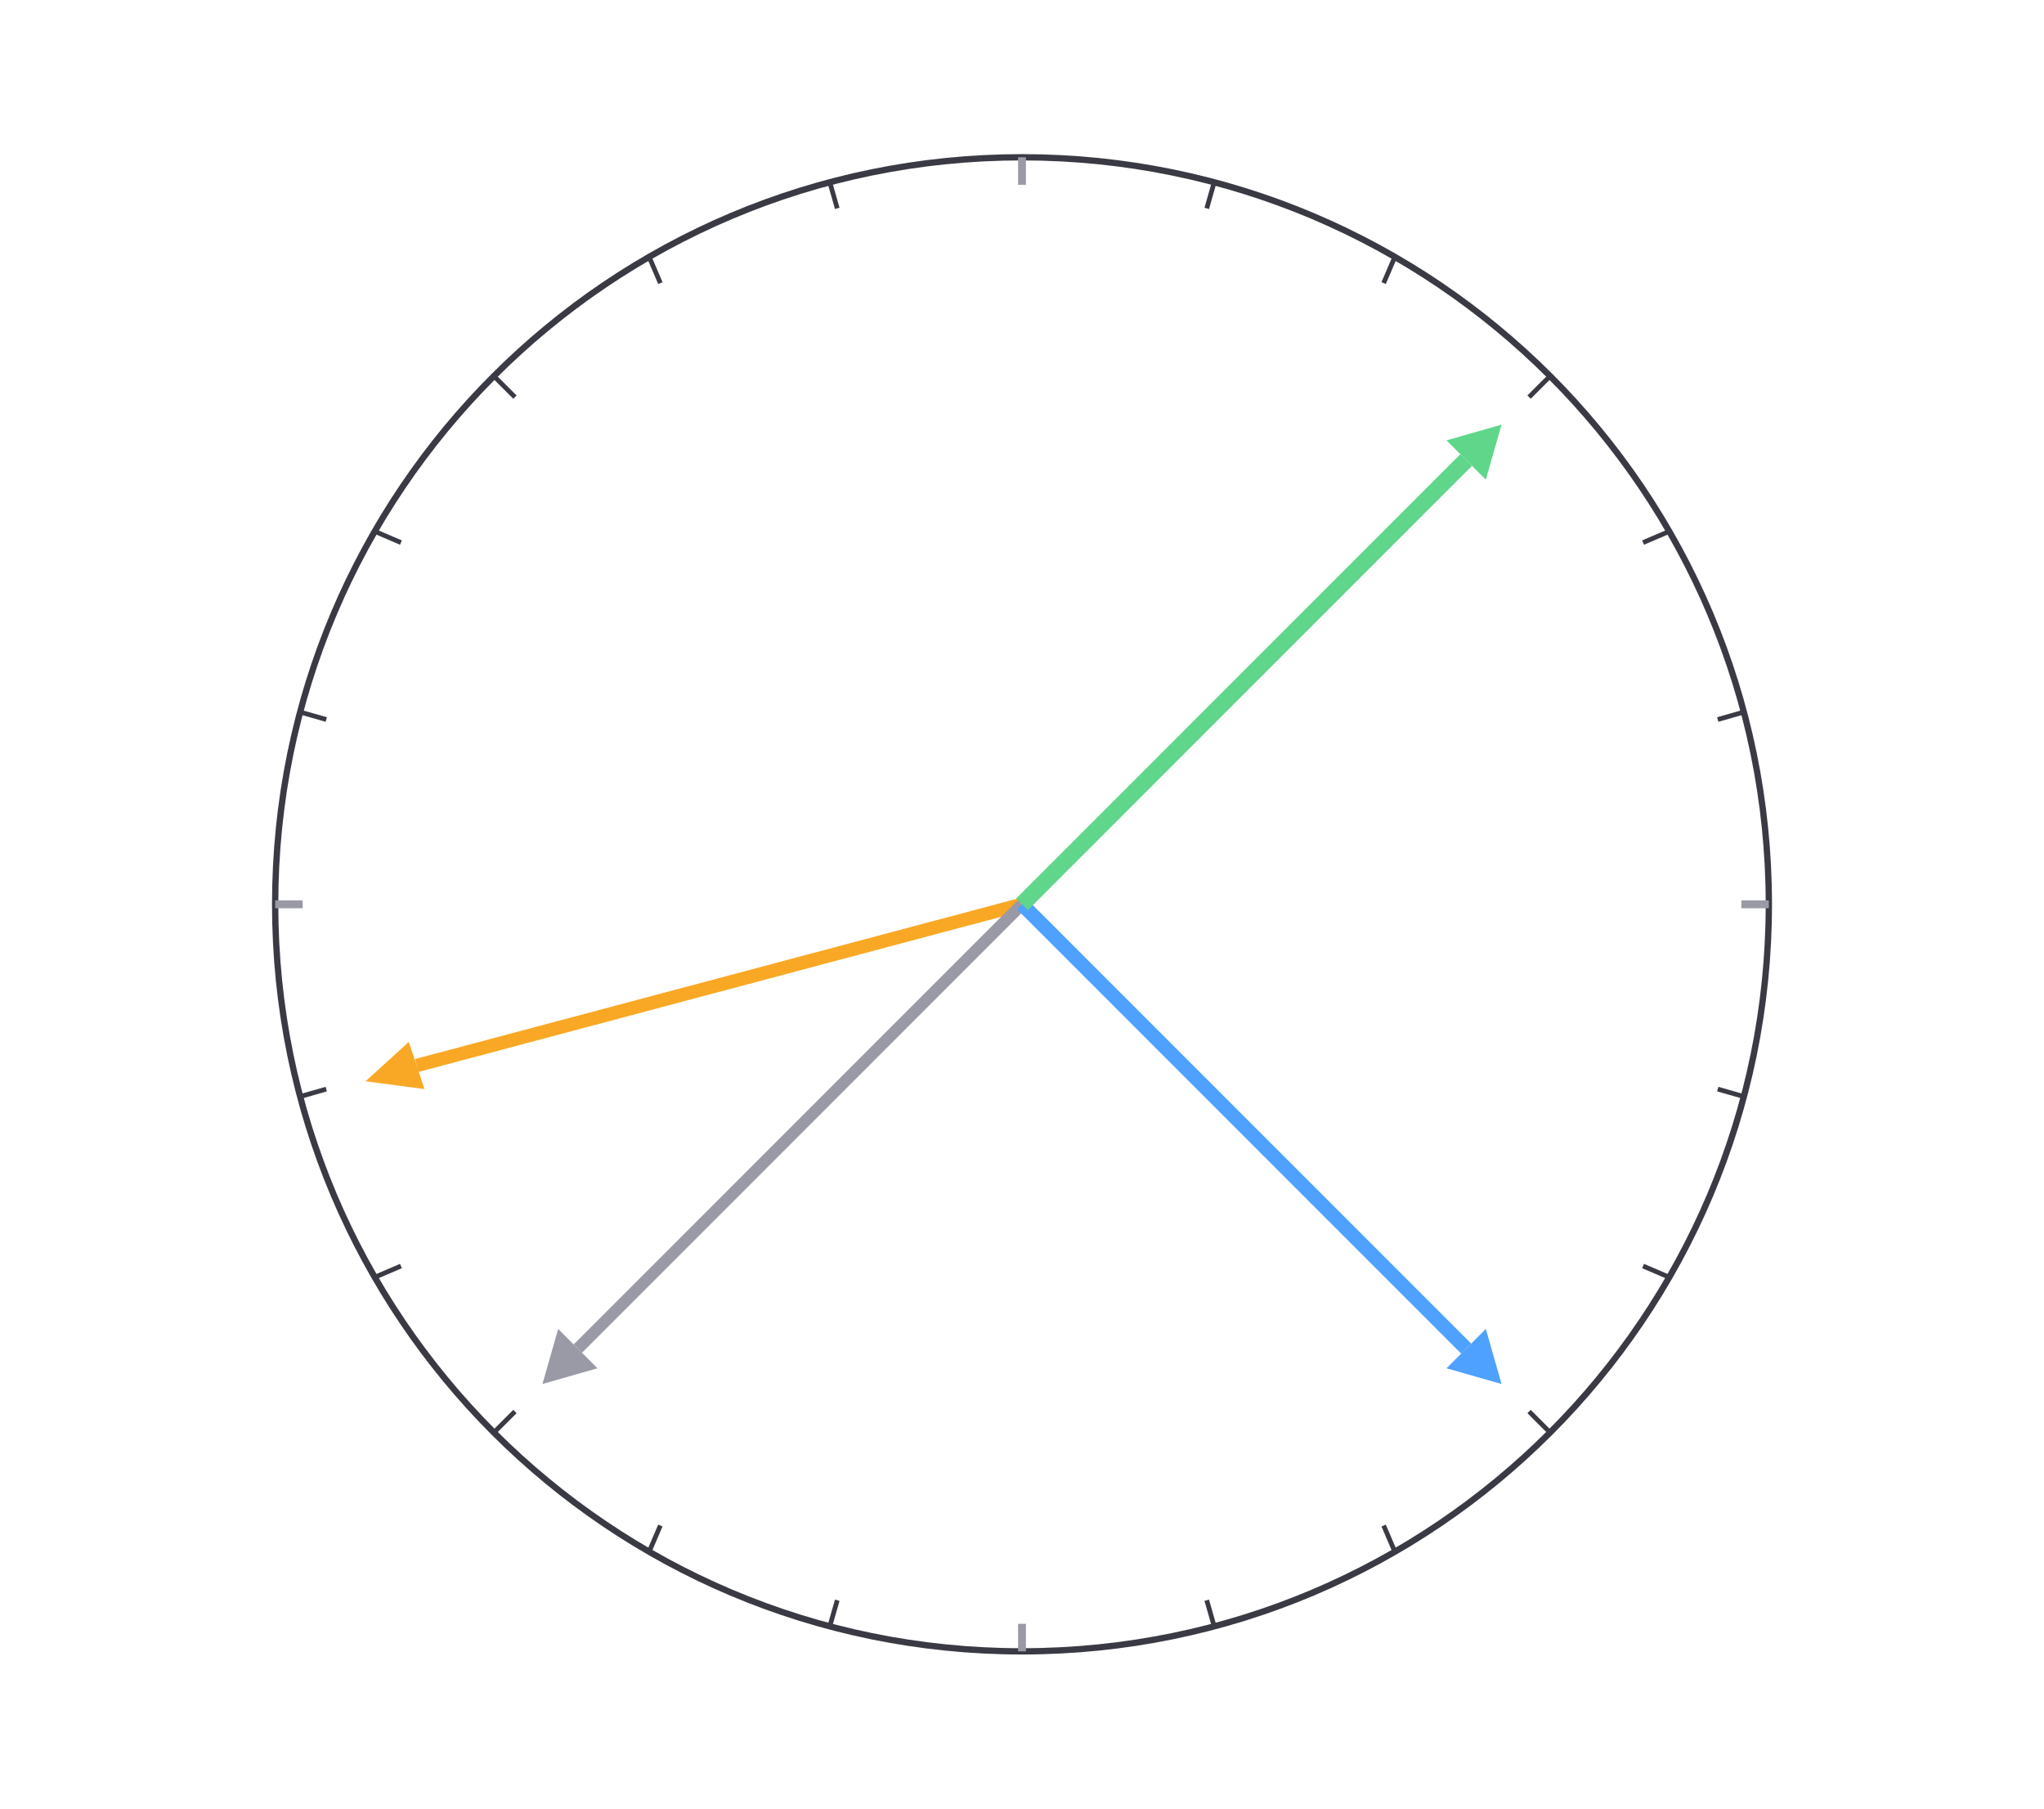
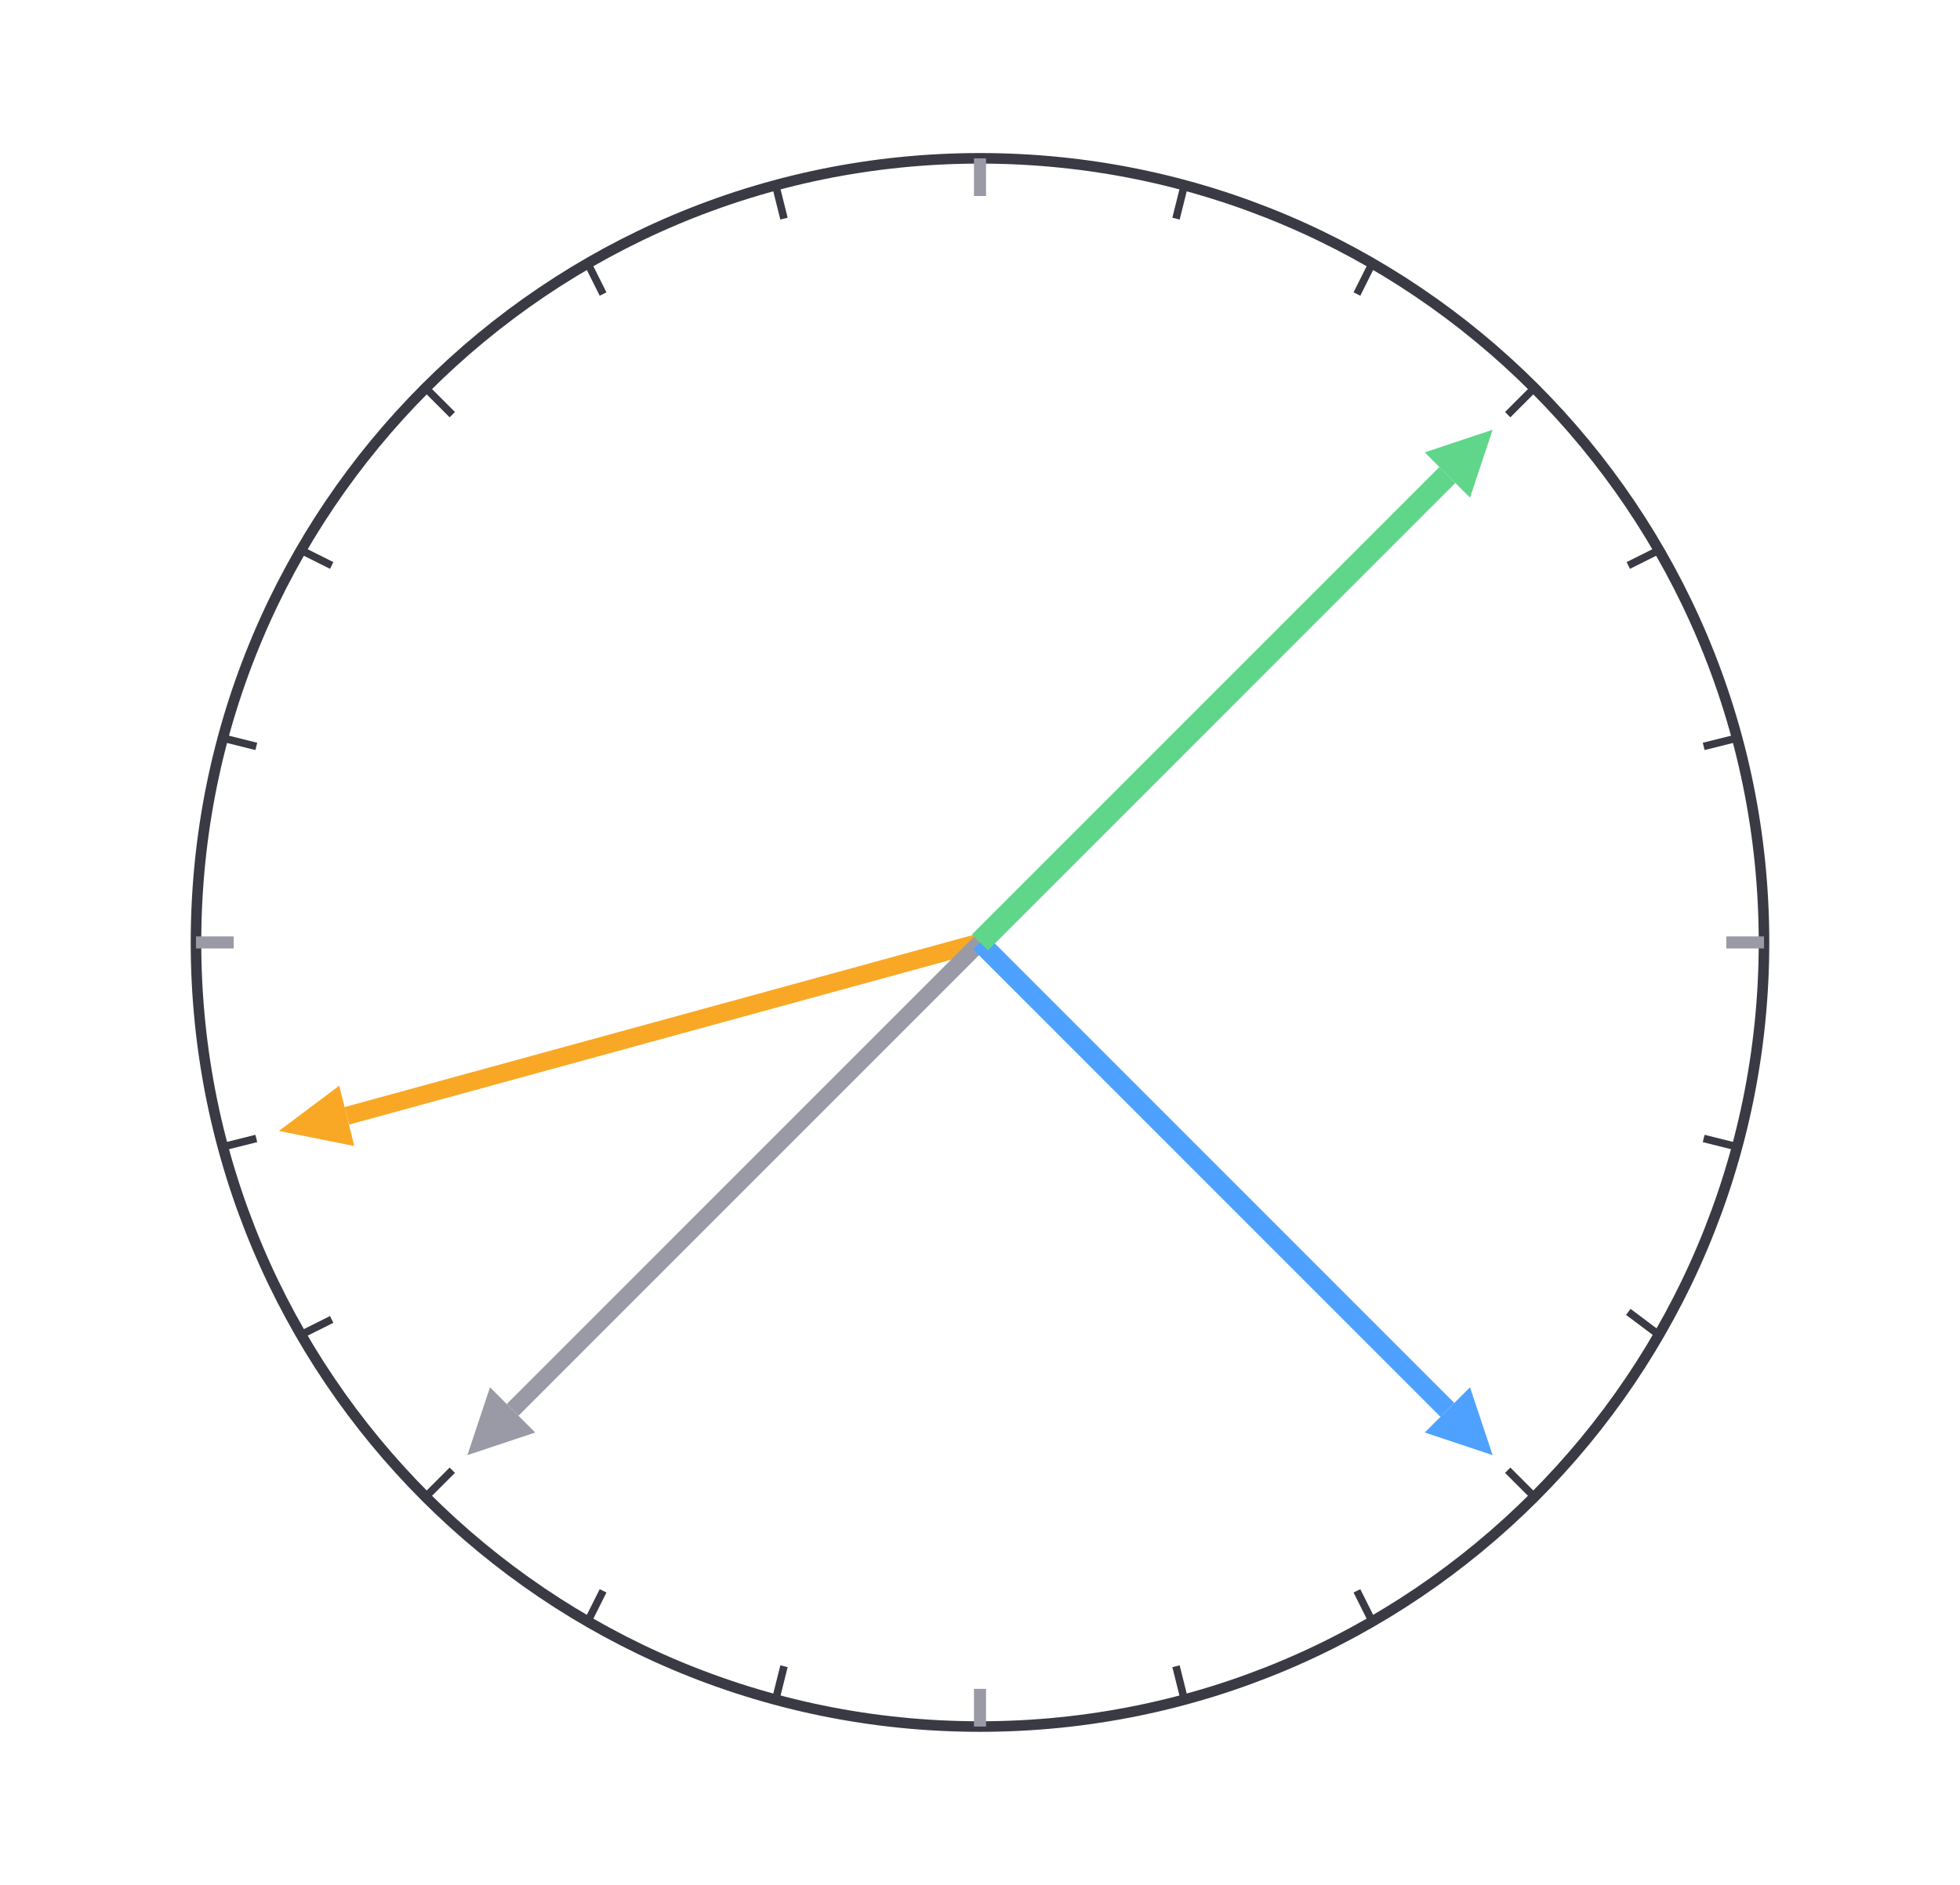
- <svg xmlns="http://www.w3.org/2000/svg" width="520" height="460" viewBox="0 0 520 460">
-   <circle cx="260" cy="230" r="190" fill="none" stroke="#3a3a44" stroke-width="1.6" />
-   <path d="M307 53L309 46M352 72L355 65M389 101L394 96M418 138L425 135M437 183L444 181M437 277L444 279M418 322L425 325M389 359L394 364M352 388L355 395M307 407L309 414M213 407L211 414M168 388L165 395M131 359L126 364M102 322L95 325M83 277L76 279M83 183L76 181M102 138L95 135M131 101L126 96M168 72L165 65M213 53L211 46" stroke="#3a3a44" stroke-width="1.2" />
-   <path d="M260 47L260 40M443 230L450 230M260 413L260 420M77 230L70 230" stroke="#9a9aa6" stroke-width="2" />
-   <line x1="260" y1="230" x2="106" y2="271" stroke="#f9a825" stroke-width="3.4" />
-   <polygon points="93,275 104,265 108,277" fill="#f9a825" />
-   <line x1="260" y1="230" x2="147" y2="343" stroke="#9a9aa6" stroke-width="3" />
-   <polygon points="138,352 142,338 152,348" fill="#9a9aa6" />
-   <line x1="260" y1="230" x2="373" y2="343" stroke="#4ea1ff" stroke-width="3.6" />
-   <polygon points="382,352 368,348 378,338" fill="#4ea1ff" />
-   <line x1="260" y1="230" x2="373" y2="117" stroke="#5fd68a" stroke-width="4.2" />
-   <polygon points="382,108 378,122 368,112" fill="#5fd68a" />
+ <svg xmlns="http://www.w3.org/2000/svg" width="260" height="250" viewBox="0 0 260 250">
+   <circle cx="130" cy="125" r="104" fill="none" stroke="#3a3a44" stroke-width="1.4" />
+   <path d="M156 29L157 25M180 39L182 35M200 55L204 51M216 75L220 73M226 99L230 98M226 151L230 152M216 174L220 177M200 195L204 199M180 211L182 215M156 221L157 225M104 221L103 225M80 211L78 215M60 195L56 199M44 175L40 177M34 151L30 152M34 99L30 98M44 75L40 73M60 55L56 51M80 39L78 35M104 29L103 25" stroke="#3a3a44" />
+   <path d="M130 26L130 21M229 125L234 125M130 224L130 229M31 125L26 125" stroke="#9a9aa6" stroke-width="1.6" />
+   <line x1="130" y1="125" x2="46" y2="148" stroke="#f9a825" stroke-width="2.4" />
+   <polygon points="37,150 45,144 47,152" fill="#f9a825" />
+   <line x1="130" y1="125" x2="68" y2="187" stroke="#9a9aa6" stroke-width="2.2" />
+   <polygon points="62,193 65,184 71,190" fill="#9a9aa6" />
+   <line x1="130" y1="125" x2="192" y2="187" stroke="#4ea1ff" stroke-width="2.6" />
+   <polygon points="198,193 189,190 195,184" fill="#4ea1ff" />
+   <line x1="130" y1="125" x2="192" y2="63" stroke="#5fd68a" stroke-width="3" />
+   <polygon points="198,57 195,66 189,60" fill="#5fd68a" />
</svg>
